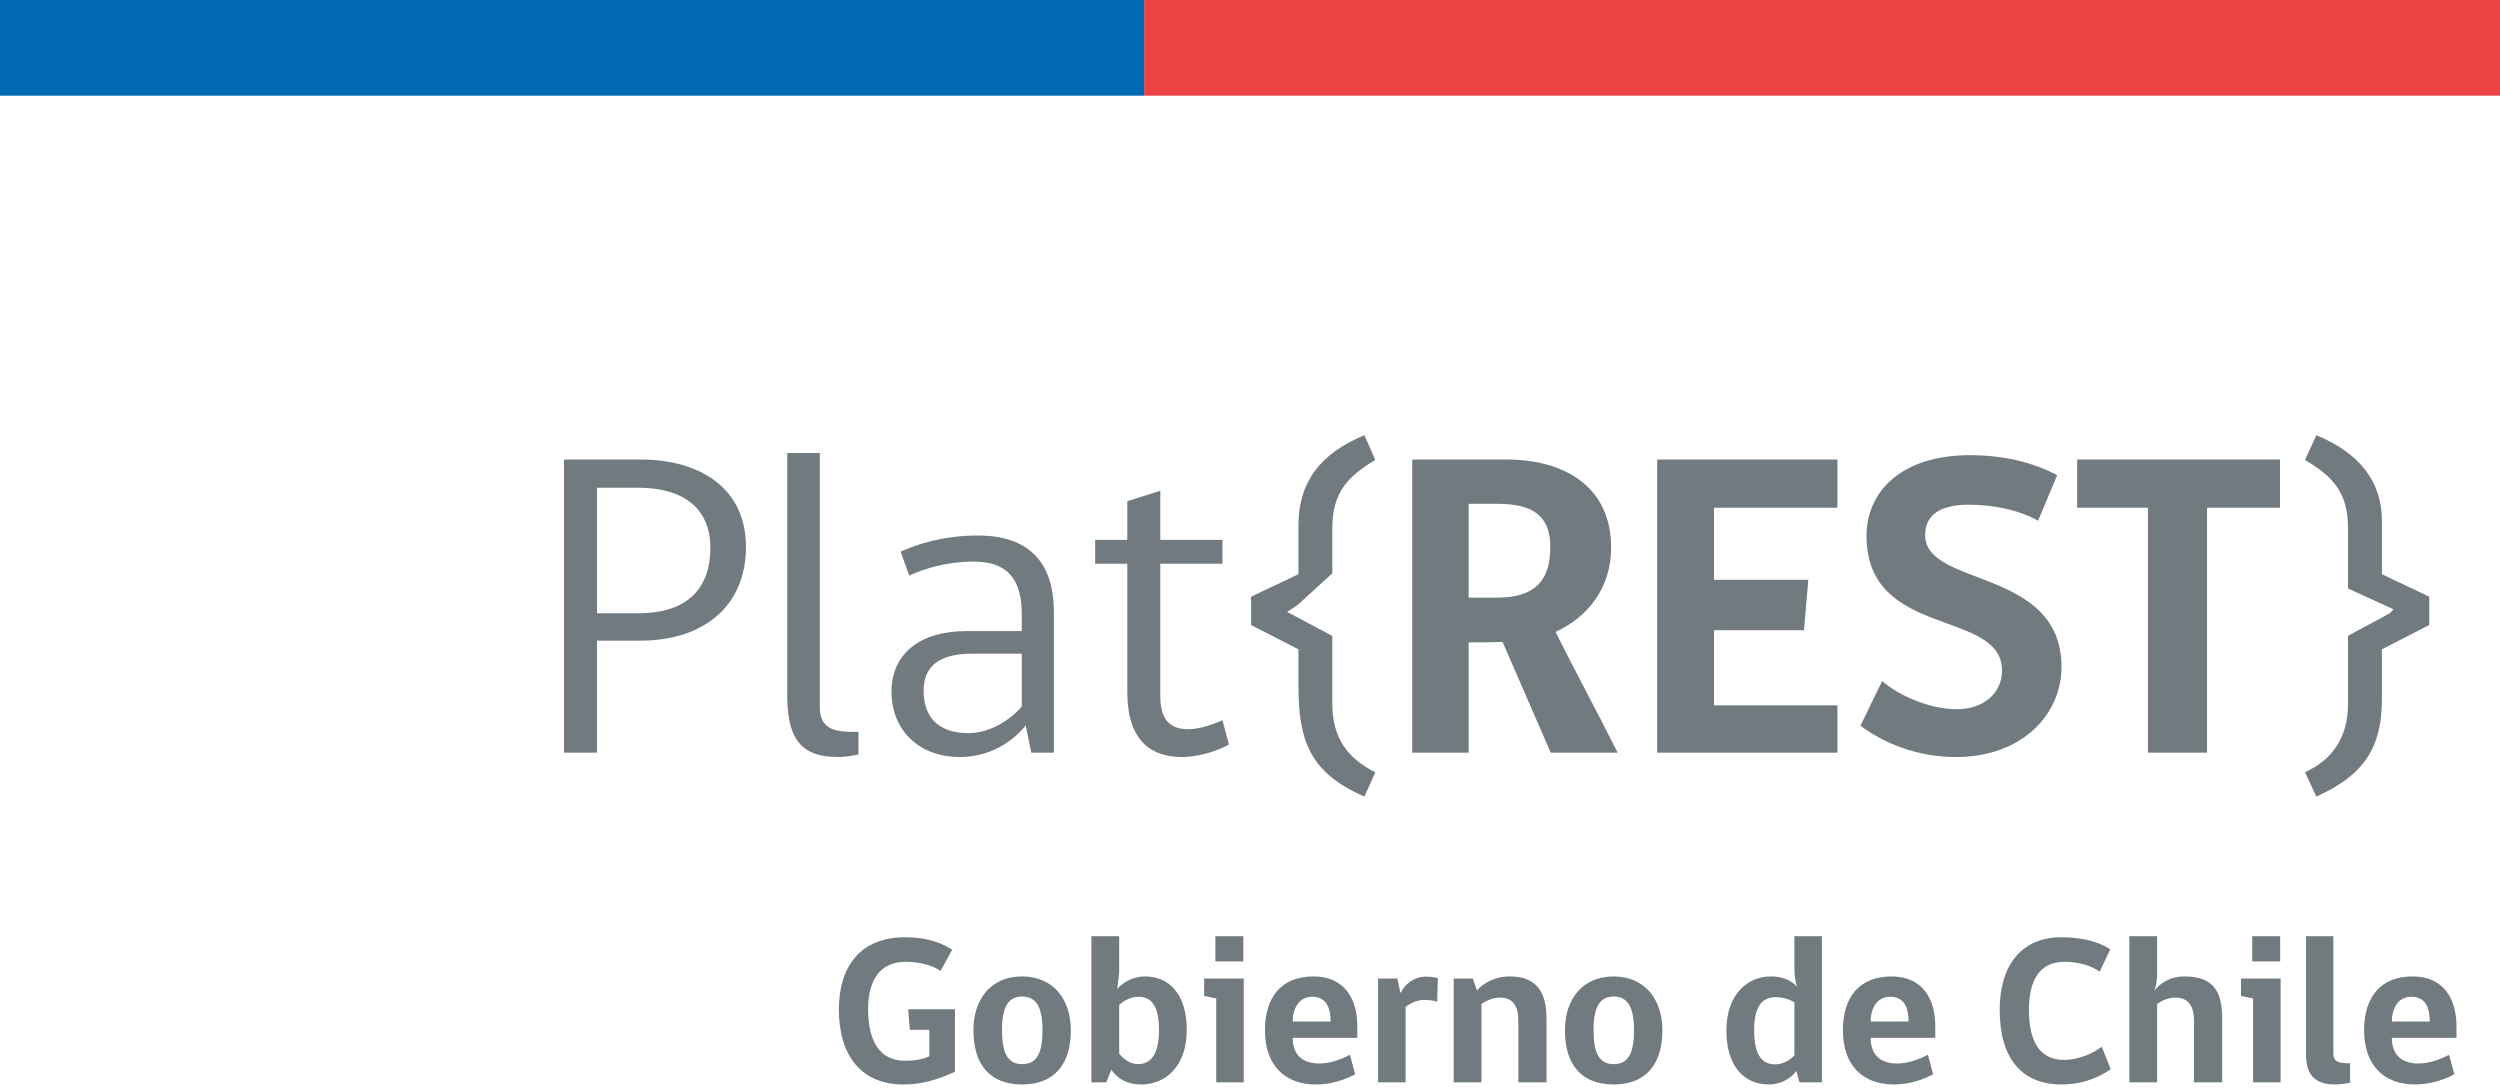
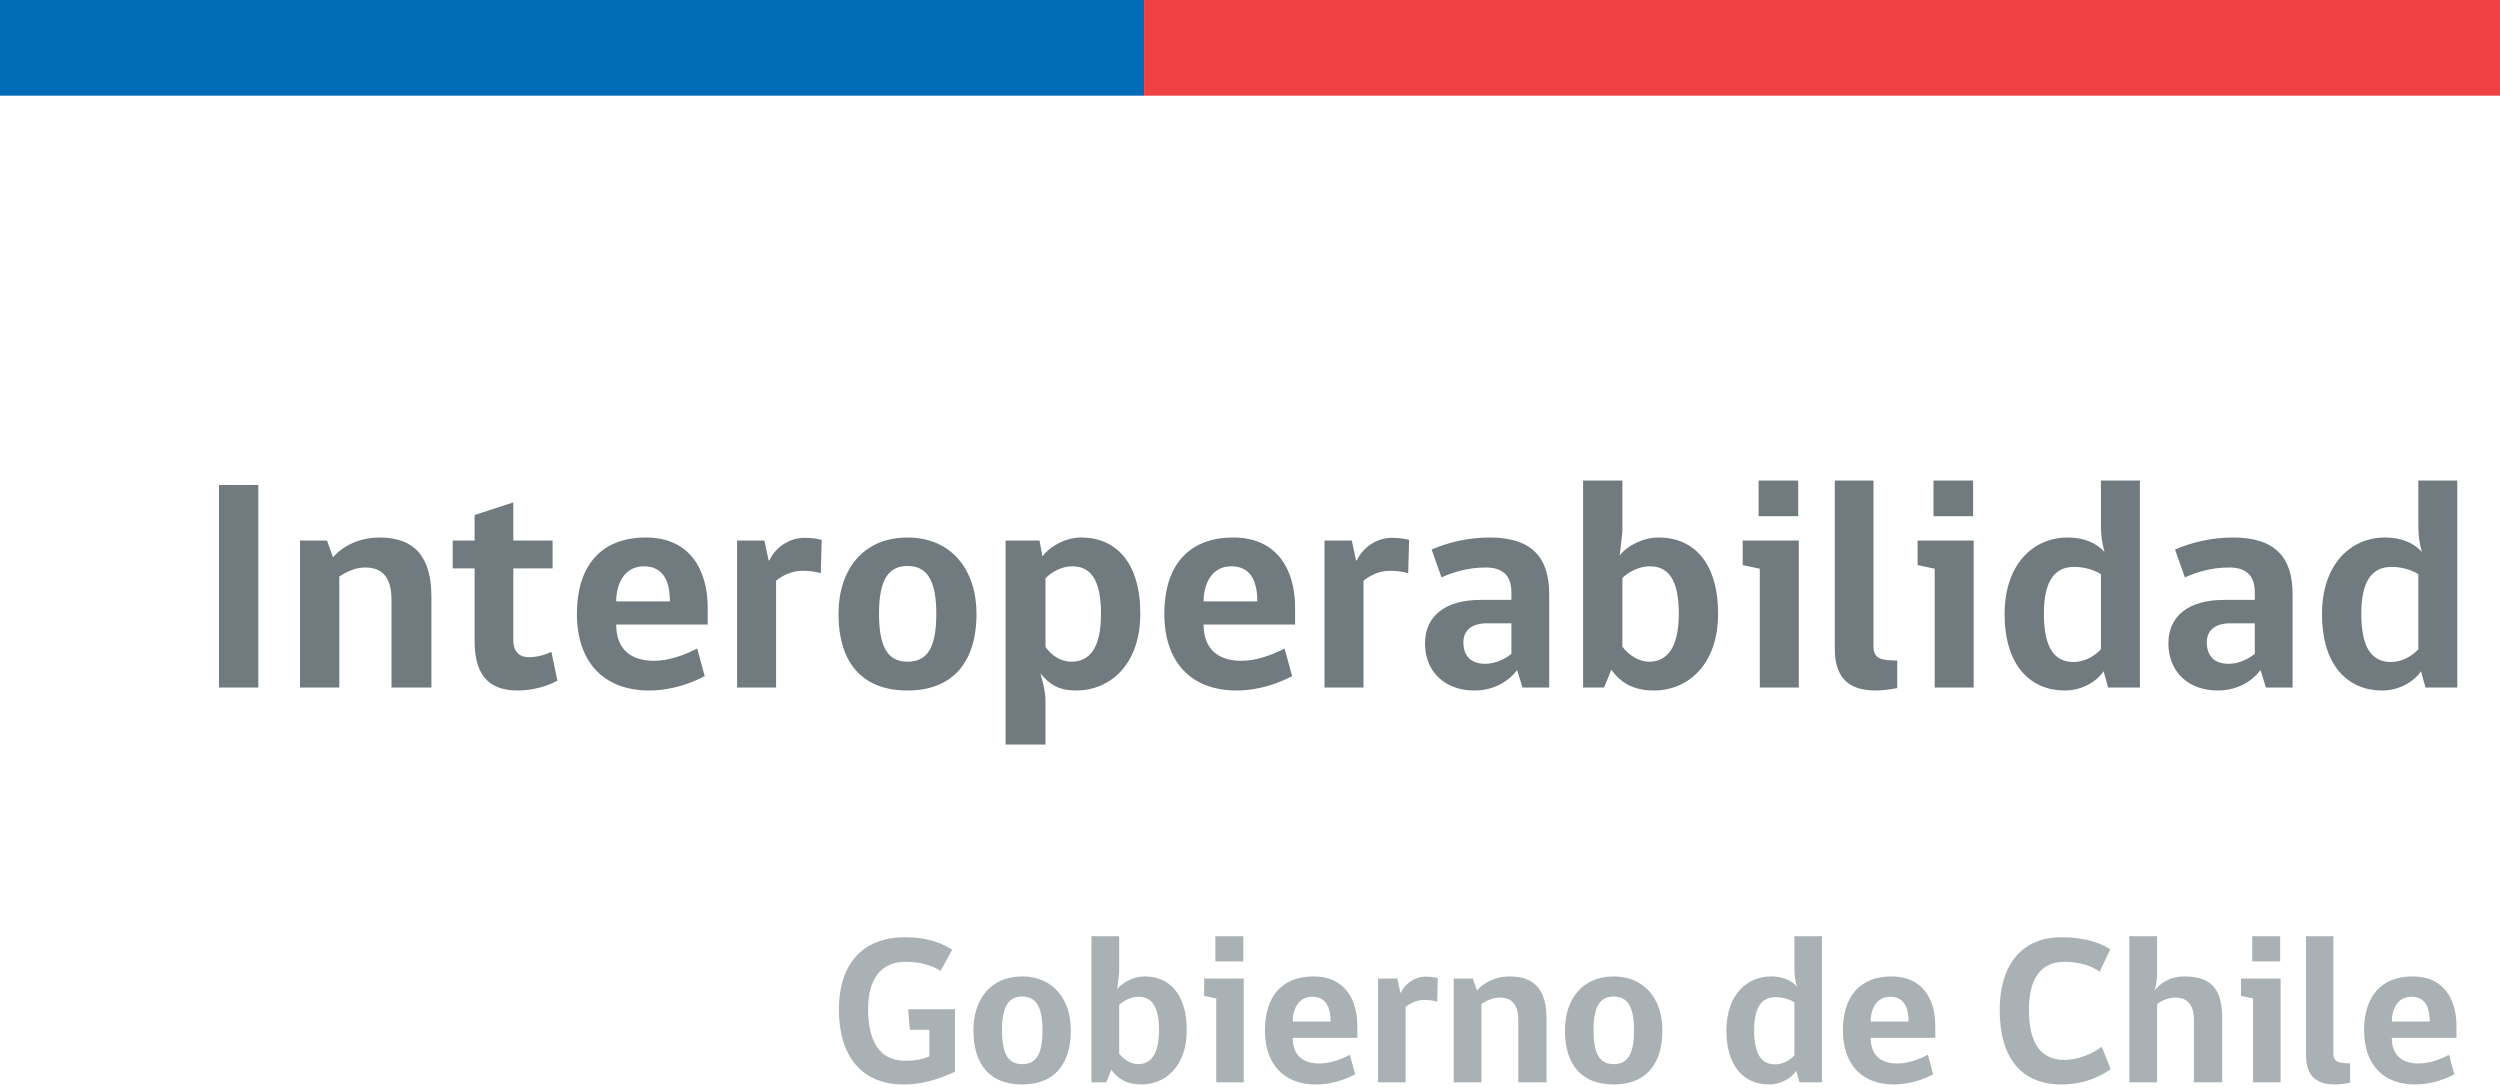
<svg xmlns="http://www.w3.org/2000/svg" width="200px" height="87px" viewBox="0 0 200 87" version="1.1">
  <defs />
-   <g id="Page-1" stroke="none" stroke-width="1" fill="none" fill-rule="evenodd">
-     <g id="logo">
-       <g id="Page-1">
-         <g id="logo">
-           <g id="Symbols">
-             <g id="header-esquemas">
-               <g id="header">
-                 <g id="logo-provisorio">
-                   <g id="Group">
-                     <rect id="Rectangle-66" fill="#0069B4" x="0" y="0" width="91.525" height="7.654" />
-                     <rect id="Rectangle-66-Copy" fill="#EC4244" x="91.525" y="0" width="108.475" height="7.654" />
-                     <path d="M51.269,36.762 L45.119,36.762 L45.119,60.215 L47.759,60.215 L47.759,51.251 L51.269,51.251 C56.098,51.251 59.677,48.645 59.677,43.745 C59.677,38.951 55.855,36.762 51.269,36.762 L51.269,36.762 Z M56.828,43.815 C56.828,47.359 54.674,49.062 51.095,49.062 L47.759,49.062 L47.759,39.02 L51.095,39.02 C54.465,39.02 56.828,40.514 56.828,43.815 L56.828,43.815 L56.828,43.815 Z M67.008,60.562 C67.842,60.562 68.676,60.354 68.676,60.354 L68.676,58.547 L68.12,58.547 C66.244,58.547 65.584,57.956 65.584,56.497 L65.584,36.24 L62.978,36.24 L62.978,55.524 C62.978,58.721 63.777,60.562 67.008,60.562 L67.008,60.562 L67.008,60.562 Z M84.312,60.215 L84.312,48.992 C84.312,44.927 82.262,42.842 78.231,42.842 C75.417,42.842 73.402,43.537 72.047,44.128 L72.742,46.039 C73.992,45.483 75.73,44.927 77.884,44.927 C80.455,44.927 81.741,46.178 81.741,49.131 L81.741,50.486 L77.328,50.486 C73.471,50.486 71.317,52.397 71.317,55.351 C71.317,58.234 73.332,60.562 76.807,60.562 C79.204,60.562 81.046,59.312 82.053,58.026 L82.505,60.215 L84.312,60.215 L84.312,60.215 Z M81.741,56.532 C80.733,57.679 79.135,58.651 77.467,58.651 C75,58.651 73.888,57.296 73.888,55.246 C73.888,53.544 74.861,52.293 77.745,52.293 L81.741,52.293 L81.741,56.532 L81.741,56.532 Z M98.314,59.555 L97.793,57.609 C97.237,57.887 95.986,58.339 95.083,58.339 C93.485,58.339 92.825,57.47 92.825,55.663 L92.825,45.101 L97.793,45.101 L97.793,43.19 L92.825,43.19 L92.825,39.263 L90.184,40.097 L90.184,43.19 L87.613,43.19 L87.613,45.101 L90.184,45.101 L90.184,55.351 C90.184,59.346 92.164,60.562 94.562,60.562 C95.952,60.562 97.585,60.006 98.314,59.555 L98.314,59.555 L98.314,59.555 Z M110.024,61.779 C107.8,60.667 106.584,59.034 106.584,56.289 L106.584,50.868 L102.97,48.957 L103.804,48.401 L106.584,45.865 L106.584,42.286 C106.584,39.506 107.696,38.186 110.024,36.796 L109.155,34.816 C105.542,36.31 103.874,38.638 103.874,42.043 L103.874,45.934 C102.623,46.56 101.337,47.116 100.086,47.741 L100.086,50 L103.874,51.945 L103.874,54.864 C103.874,59.346 104.847,61.848 109.155,63.724 L110.024,61.779 L110.024,61.779 Z" id="Plat{" fill="#717B7F" />
-                     <path d="M117.494,51.39 C118.467,51.39 119.162,51.39 120.204,51.355 L124.061,60.215 L129.412,60.215 C127.779,56.949 126.076,53.822 124.443,50.556 C127.084,49.34 128.891,46.977 128.891,43.815 C128.891,38.916 125.138,36.762 120.517,36.762 L112.977,36.762 L112.977,60.215 L117.494,60.215 L117.494,51.39 L117.494,51.39 Z M124.026,43.78 C124.026,46.456 122.775,47.811 119.787,47.811 L117.494,47.811 L117.494,40.306 L119.787,40.306 C122.532,40.306 124.026,41.174 124.026,43.78 L124.026,43.78 L124.026,43.78 Z M146.993,60.215 L146.993,56.428 L137.125,56.428 L137.125,50.417 L144.318,50.417 L144.665,46.386 L137.125,46.386 L137.125,40.618 L146.993,40.618 L146.993,36.762 L132.574,36.762 L132.574,60.215 L146.993,60.215 L146.993,60.215 Z M164.922,53.37 C164.922,45.379 154.012,47.012 154.012,42.807 C154.012,41.07 155.402,40.375 157.521,40.375 C159.675,40.375 161.76,40.896 163.046,41.661 L164.575,38.012 C162.664,37.005 160.336,36.414 157.591,36.414 C152.101,36.414 149.321,39.333 149.321,42.877 C149.321,51.146 160.162,48.679 160.162,53.648 C160.162,55.42 158.703,56.74 156.548,56.74 C154.394,56.74 151.927,55.663 150.572,54.482 L148.835,58.061 C150.711,59.451 153.352,60.562 156.479,60.562 C161.83,60.562 164.922,57.088 164.922,53.37 L164.922,53.37 L164.922,53.37 Z M182.399,40.618 L182.399,36.762 L166.173,36.762 L166.173,40.618 L171.836,40.618 L171.836,60.215 L176.562,60.215 L176.562,40.618 L182.399,40.618 L182.399,40.618 Z" id="REST" fill="#717B7F" />
-                     <path d="M194.34,47.741 C193.089,47.116 191.803,46.56 190.553,45.934 L190.553,41.695 C190.553,38.499 188.746,36.24 185.306,34.816 L184.403,36.796 C186.731,38.186 187.842,39.472 187.842,42.286 L187.842,47.081 L191.491,48.749 L191.178,49.062 C190.066,49.687 188.954,50.243 187.842,50.868 L187.842,56.289 C187.842,58.929 186.661,60.736 184.403,61.779 L185.306,63.724 C189.197,61.987 190.553,59.729 190.553,55.906 L190.553,51.945 L194.34,50 L194.34,47.741 Z" id="}" fill="#717B7F" />
-                     <path d="M76.398,80.741 L72.653,80.741 L72.788,82.385 L74.347,82.385 L74.347,84.504 C73.805,84.758 73.144,84.86 72.415,84.86 C70.449,84.86 69.449,83.419 69.449,80.724 C69.449,78.453 70.381,76.945 72.449,76.945 C73.602,76.945 74.602,77.233 75.246,77.674 L76.178,75.979 C75.28,75.402 74.144,74.979 72.415,74.979 C68.856,74.979 67.11,77.284 67.11,80.758 C67.11,84.385 68.856,86.758 72.263,86.758 C73.669,86.758 74.856,86.436 76.398,85.741 L76.398,80.741 L76.398,80.741 Z M81.771,78.114 C79.229,78.114 77.873,79.979 77.873,82.419 C77.873,85.267 79.28,86.758 81.771,86.758 C84.246,86.758 85.669,85.25 85.669,82.419 C85.669,79.979 84.28,78.114 81.771,78.114 L81.771,78.114 L81.771,78.114 Z M81.771,85.131 C80.686,85.131 80.161,84.351 80.161,82.419 C80.161,80.436 80.737,79.724 81.771,79.724 C82.805,79.724 83.398,80.419 83.398,82.419 C83.398,84.402 82.856,85.131 81.771,85.131 L81.771,85.131 L81.771,85.131 Z M89.534,77.792 L89.534,74.894 L87.314,74.894 L87.314,86.589 L88.5,86.589 L88.907,85.589 C89.432,86.301 90.127,86.758 91.314,86.758 C93.246,86.758 94.941,85.284 94.941,82.419 C94.941,79.504 93.534,78.114 91.585,78.114 C90.653,78.114 89.754,78.623 89.381,79.131 L89.534,77.792 L89.534,77.792 Z M89.534,80.402 C89.907,80.029 90.517,79.741 91.076,79.741 C92.093,79.741 92.72,80.436 92.72,82.419 C92.72,84.419 92.008,85.131 91.042,85.131 C90.449,85.131 89.873,84.741 89.534,84.284 L89.534,80.402 L89.534,80.402 Z M99.5,86.589 L99.5,78.284 L96.331,78.284 L96.331,79.674 L97.297,79.877 L97.297,86.589 L99.5,86.589 L99.5,86.589 Z M97.229,76.911 L99.466,76.911 L99.466,74.894 L97.229,74.894 L97.229,76.911 L97.229,76.911 Z M108.585,83.029 L108.585,82.063 C108.585,79.979 107.602,78.114 105.093,78.114 C102.432,78.114 101.195,79.86 101.195,82.419 C101.195,85.165 102.72,86.758 105.28,86.758 C106.585,86.758 107.72,86.318 108.415,85.945 L107.992,84.385 C107.263,84.758 106.398,85.08 105.551,85.08 C104.161,85.08 103.415,84.351 103.415,83.029 L108.585,83.029 L108.585,83.029 Z M106.449,81.724 L103.415,81.724 C103.415,80.741 103.873,79.741 104.975,79.741 C106.127,79.741 106.449,80.657 106.449,81.724 L106.449,81.724 L106.449,81.724 Z M115.025,78.25 C114.839,78.199 114.5,78.131 114.059,78.131 C113.076,78.131 112.331,78.809 112.076,79.402 L112.025,79.402 L111.788,78.284 L110.246,78.284 L110.246,86.589 L112.449,86.589 L112.449,80.555 C112.822,80.25 113.347,79.996 113.941,79.996 C114.314,79.996 114.703,80.046 114.975,80.131 L115.025,78.25 L115.025,78.25 Z M123.72,86.589 L123.72,81.453 C123.72,79.351 122.89,78.114 120.788,78.114 C119.551,78.114 118.636,78.674 118.161,79.233 L117.822,78.284 L116.297,78.284 L116.297,86.589 L118.517,86.589 L118.517,80.318 C118.907,80.063 119.398,79.809 119.975,79.809 C120.992,79.809 121.466,80.402 121.466,81.657 L121.466,86.589 L123.72,86.589 L123.72,86.589 Z M129.093,78.114 C126.551,78.114 125.195,79.979 125.195,82.419 C125.195,85.267 126.602,86.758 129.093,86.758 C131.568,86.758 132.992,85.25 132.992,82.419 C132.992,79.979 131.602,78.114 129.093,78.114 L129.093,78.114 L129.093,78.114 Z M129.093,85.131 C128.008,85.131 127.483,84.351 127.483,82.419 C127.483,80.436 128.059,79.724 129.093,79.724 C130.127,79.724 130.72,80.419 130.72,82.419 C130.72,84.402 130.178,85.131 129.093,85.131 L129.093,85.131 L129.093,85.131 Z M141.686,78.114 C139.669,78.114 138.11,79.69 138.11,82.436 C138.11,85.402 139.619,86.758 141.5,86.758 C142.568,86.758 143.364,86.182 143.703,85.674 L143.958,86.589 L145.754,86.589 L145.754,74.894 L143.551,74.894 L143.551,77.402 C143.551,78.029 143.619,78.453 143.754,78.928 C143.297,78.419 142.585,78.114 141.686,78.114 L141.686,78.114 L141.686,78.114 Z M143.551,84.436 C143.127,84.877 142.568,85.148 142.008,85.148 C140.958,85.148 140.331,84.402 140.331,82.419 C140.331,80.487 140.992,79.775 142.042,79.775 C142.686,79.775 143.212,79.979 143.551,80.182 L143.551,84.436 L143.551,84.436 Z M154.822,83.029 L154.822,82.063 C154.822,79.979 153.839,78.114 151.331,78.114 C148.669,78.114 147.432,79.86 147.432,82.419 C147.432,85.165 148.958,86.758 151.517,86.758 C152.822,86.758 153.958,86.318 154.653,85.945 L154.229,84.385 C153.5,84.758 152.636,85.08 151.788,85.08 C150.398,85.08 149.653,84.351 149.653,83.029 L154.822,83.029 L154.822,83.029 Z M152.686,81.724 L149.653,81.724 C149.653,80.741 150.11,79.741 151.212,79.741 C152.364,79.741 152.686,80.657 152.686,81.724 L152.686,81.724 L152.686,81.724 Z M168.856,85.538 L168.144,83.741 C167.364,84.318 166.246,84.792 165.127,84.792 C163.263,84.792 162.314,83.436 162.314,80.792 C162.314,78.284 163.263,76.945 165.161,76.945 C166.347,76.945 167.381,77.284 167.975,77.741 L168.822,75.945 C167.89,75.318 166.483,74.979 164.924,74.979 C161.686,74.979 159.975,77.25 159.975,80.809 C159.975,84.623 161.703,86.758 164.924,86.758 C166.432,86.758 167.72,86.318 168.856,85.538 L168.856,85.538 L168.856,85.538 Z M172.568,86.589 L172.568,80.318 C172.941,80.046 173.466,79.809 174.042,79.809 C175.042,79.809 175.517,80.453 175.517,81.64 L175.517,86.589 L177.771,86.589 L177.771,81.453 C177.771,79.351 177.11,78.114 174.737,78.114 C173.568,78.114 172.805,78.674 172.347,79.25 C172.449,78.996 172.568,78.538 172.568,77.962 L172.568,74.894 L170.347,74.894 L170.347,86.589 L172.568,86.589 L172.568,86.589 Z M182.449,86.589 L182.449,78.284 L179.28,78.284 L179.28,79.674 L180.246,79.877 L180.246,86.589 L182.449,86.589 L182.449,86.589 Z M180.178,76.911 L182.415,76.911 L182.415,74.894 L180.178,74.894 L180.178,76.911 L180.178,76.911 Z M186.788,86.758 C187.364,86.758 188.008,86.623 188.008,86.623 L188.008,85.063 C187.093,85.063 186.669,84.962 186.669,84.267 L186.669,74.894 L184.483,74.894 L184.483,84.385 C184.483,85.86 185.093,86.758 186.788,86.758 L186.788,86.758 L186.788,86.758 Z M196.517,83.029 L196.517,82.063 C196.517,79.979 195.534,78.114 193.025,78.114 C190.364,78.114 189.127,79.86 189.127,82.419 C189.127,85.165 190.653,86.758 193.212,86.758 C194.517,86.758 195.653,86.318 196.347,85.945 L195.924,84.385 C195.195,84.758 194.331,85.08 193.483,85.08 C192.093,85.08 191.347,84.351 191.347,83.029 L196.517,83.029 L196.517,83.029 Z M194.381,81.724 L191.347,81.724 C191.347,80.741 191.805,79.741 192.907,79.741 C194.059,79.741 194.381,80.657 194.381,81.724 L194.381,81.724 L194.381,81.724 Z" id="Gobierno-de-Chile" fill="#717B7F" />
-                   </g>
-                 </g>
-               </g>
-             </g>
-           </g>
-         </g>
+   <g id="Symbols" stroke="none" stroke-width="1" fill="none" fill-rule="evenodd">
+     <g id="logo-provisorio" transform="translate(0, 1)">
+       <g transform="translate(0, -1)">
+         <rect id="Rectangle-66" fill="#006CB7" x="0" y="0" width="91.525" height="7.654" />
+         <rect id="Rectangle-66-Copy" fill="#EF4144" x="91.525" y="0" width="108.475" height="7.654" />
+         <path d="M20.664,55 L20.664,38.8 L17.52,38.8 L17.52,55 L20.664,55 Z M34.512,55 L34.512,47.728 C34.512,44.752 33.336,43 30.36,43 C28.608,43 27.312,43.792 26.64,44.584 L26.16,43.24 L24,43.24 L24,55 L27.144,55 L27.144,46.12 C27.696,45.76 28.392,45.4 29.208,45.4 C30.648,45.4 31.32,46.24 31.32,48.016 L31.32,55 L34.512,55 Z M44.592,54.448 L44.112,52.144 C43.632,52.384 42.96,52.576 42.312,52.576 C41.472,52.576 41.064,52.048 41.064,51.232 L41.064,45.472 L44.208,45.472 L44.208,43.24 L41.064,43.24 L41.064,40.192 L37.968,41.2 L37.968,43.24 L36.216,43.24 L36.216,45.472 L37.968,45.472 L37.968,51.304 C37.968,54.256 39.336,55.24 41.424,55.24 C42.672,55.24 43.896,54.856 44.592,54.448 L44.592,54.448 Z M56.616,49.96 L56.616,48.592 C56.616,45.64 55.224,43 51.672,43 C47.904,43 46.152,45.472 46.152,49.096 C46.152,52.984 48.312,55.24 51.936,55.24 C53.784,55.24 55.392,54.616 56.376,54.088 L55.776,51.88 C54.744,52.408 53.52,52.864 52.32,52.864 C50.352,52.864 49.296,51.832 49.296,49.96 L56.616,49.96 Z M53.592,48.112 L49.296,48.112 C49.296,46.72 49.944,45.304 51.504,45.304 C53.136,45.304 53.592,46.6 53.592,48.112 L53.592,48.112 Z M65.736,43.192 C65.472,43.12 64.992,43.024 64.368,43.024 C62.976,43.024 61.92,43.984 61.56,44.824 L61.488,44.824 L61.152,43.24 L58.968,43.24 L58.968,55 L62.088,55 L62.088,46.456 C62.616,46.024 63.36,45.664 64.2,45.664 C64.728,45.664 65.28,45.736 65.664,45.856 L65.736,43.192 Z M72.6,43 C69,43 67.08,45.64 67.08,49.096 C67.08,53.128 69.072,55.24 72.6,55.24 C76.104,55.24 78.12,53.104 78.12,49.096 C78.12,45.64 76.152,43 72.6,43 L72.6,43 Z M72.6,52.936 C71.064,52.936 70.32,51.832 70.32,49.096 C70.32,46.288 71.136,45.28 72.6,45.28 C74.064,45.28 74.904,46.264 74.904,49.096 C74.904,51.904 74.136,52.936 72.6,52.936 L72.6,52.936 Z M83.232,53.872 C83.976,54.784 84.744,55.24 86.088,55.24 C88.824,55.24 91.224,53.152 91.224,49.096 C91.224,44.968 89.256,43 86.496,43 C85.176,43 83.928,43.768 83.4,44.512 L83.16,43.24 L80.448,43.24 L80.448,59.56 L83.64,59.56 L83.64,56.032 C83.64,55.168 83.232,53.872 83.232,53.872 L83.232,53.872 Z M83.64,46.264 C84.144,45.736 84.96,45.304 85.776,45.304 C87.192,45.304 88.08,46.288 88.08,49.096 C88.08,51.928 87.12,52.936 85.704,52.936 C84.864,52.936 84.12,52.432 83.64,51.76 L83.64,46.264 Z M103.608,49.96 L103.608,48.592 C103.608,45.64 102.216,43 98.664,43 C94.896,43 93.144,45.472 93.144,49.096 C93.144,52.984 95.304,55.24 98.928,55.24 C100.776,55.24 102.384,54.616 103.368,54.088 L102.768,51.88 C101.736,52.408 100.512,52.864 99.312,52.864 C97.344,52.864 96.288,51.832 96.288,49.96 L103.608,49.96 Z M100.584,48.112 L96.288,48.112 C96.288,46.72 96.936,45.304 98.496,45.304 C100.128,45.304 100.584,46.6 100.584,48.112 L100.584,48.112 Z M112.728,43.192 C112.464,43.12 111.984,43.024 111.36,43.024 C109.968,43.024 108.912,43.984 108.552,44.824 L108.48,44.824 L108.144,43.24 L105.96,43.24 L105.96,55 L109.08,55 L109.08,46.456 C109.608,46.024 110.352,45.664 111.192,45.664 C111.72,45.664 112.272,45.736 112.656,45.856 L112.728,43.192 Z M123.936,55 L123.936,47.536 C123.936,44.536 122.496,43 119.16,43 C117.312,43 115.704,43.456 114.528,43.96 L115.32,46.192 C116.28,45.76 117.456,45.4 118.848,45.4 C120.048,45.4 120.912,45.88 120.912,47.392 L120.912,47.992 L118.44,47.992 C115.608,47.992 114,49.288 114,51.472 C114,53.728 115.584,55.24 117.936,55.24 C119.592,55.24 120.768,54.424 121.368,53.608 L121.8,55 L123.936,55 Z M120.912,52.312 C120.336,52.768 119.568,53.104 118.824,53.104 C117.648,53.104 117.072,52.456 117.072,51.376 C117.072,50.488 117.672,49.864 118.968,49.864 L120.912,49.864 L120.912,52.312 Z M129.792,42.544 L129.792,38.44 L126.648,38.44 L126.648,55 L128.328,55 L128.904,53.584 C129.648,54.592 130.632,55.24 132.312,55.24 C135.048,55.24 137.448,53.152 137.448,49.096 C137.448,44.968 135.456,43 132.696,43 C131.376,43 130.104,43.72 129.576,44.44 L129.792,42.544 Z M129.792,46.24 C130.32,45.712 131.184,45.304 131.976,45.304 C133.416,45.304 134.304,46.288 134.304,49.096 C134.304,51.928 133.296,52.936 131.928,52.936 C131.088,52.936 130.272,52.384 129.792,51.736 L129.792,46.24 Z M143.904,55 L143.904,43.24 L139.416,43.24 L139.416,45.208 L140.784,45.496 L140.784,55 L143.904,55 Z M140.688,41.296 L143.856,41.296 L143.856,38.44 L140.688,38.44 L140.688,41.296 Z M150.048,55.24 C150.864,55.24 151.776,55.048 151.776,55.048 L151.776,52.84 C150.48,52.84 149.88,52.696 149.88,51.712 L149.88,38.44 L146.784,38.44 L146.784,51.88 C146.784,53.968 147.648,55.24 150.048,55.24 L150.048,55.24 Z M157.896,55 L157.896,43.24 L153.408,43.24 L153.408,45.208 L154.776,45.496 L154.776,55 L157.896,55 Z M154.68,41.296 L157.848,41.296 L157.848,38.44 L154.68,38.44 L154.68,41.296 Z M165.432,43 C162.576,43 160.368,45.232 160.368,49.12 C160.368,53.32 162.504,55.24 165.168,55.24 C166.68,55.24 167.808,54.424 168.288,53.704 L168.648,55 L171.192,55 L171.192,38.44 L168.072,38.44 L168.072,41.992 C168.072,42.88 168.168,43.48 168.36,44.152 C167.712,43.432 166.704,43 165.432,43 L165.432,43 Z M168.072,51.952 C167.472,52.576 166.68,52.96 165.888,52.96 C164.4,52.96 163.512,51.904 163.512,49.096 C163.512,46.36 164.448,45.352 165.936,45.352 C166.848,45.352 167.592,45.64 168.072,45.928 L168.072,51.952 Z M183.408,55 L183.408,47.536 C183.408,44.536 181.968,43 178.632,43 C176.784,43 175.176,43.456 174,43.96 L174.792,46.192 C175.752,45.76 176.928,45.4 178.32,45.4 C179.52,45.4 180.384,45.88 180.384,47.392 L180.384,47.992 L177.912,47.992 C175.08,47.992 173.472,49.288 173.472,51.472 C173.472,53.728 175.056,55.24 177.408,55.24 C179.064,55.24 180.24,54.424 180.84,53.608 L181.272,55 L183.408,55 Z M180.384,52.312 C179.808,52.768 179.04,53.104 178.296,53.104 C177.12,53.104 176.544,52.456 176.544,51.376 C176.544,50.488 177.144,49.864 178.44,49.864 L180.384,49.864 L180.384,52.312 Z M190.824,43 C187.968,43 185.76,45.232 185.76,49.12 C185.76,53.32 187.896,55.24 190.56,55.24 C192.072,55.24 193.2,54.424 193.68,53.704 L194.04,55 L196.584,55 L196.584,38.44 L193.464,38.44 L193.464,41.992 C193.464,42.88 193.56,43.48 193.752,44.152 C193.104,43.432 192.096,43 190.824,43 L190.824,43 Z M193.464,51.952 C192.864,52.576 192.072,52.96 191.28,52.96 C189.792,52.96 188.904,51.904 188.904,49.096 C188.904,46.36 189.84,45.352 191.328,45.352 C192.24,45.352 192.984,45.64 193.464,45.928 L193.464,51.952 Z" id="Interoperabilidad" fill="#717B7F" />
+         <path d="M76.398,80.741 L72.653,80.741 L72.788,82.385 L74.347,82.385 L74.347,84.504 C73.805,84.758 73.144,84.86 72.415,84.86 C70.449,84.86 69.449,83.419 69.449,80.724 C69.449,78.453 70.381,76.945 72.449,76.945 C73.602,76.945 74.602,77.233 75.246,77.674 L76.178,75.979 C75.28,75.402 74.144,74.979 72.415,74.979 C68.856,74.979 67.11,77.284 67.11,80.758 C67.11,84.385 68.856,86.758 72.263,86.758 C73.669,86.758 74.856,86.436 76.398,85.741 L76.398,80.741 Z M81.771,78.114 C79.229,78.114 77.873,79.979 77.873,82.419 C77.873,85.267 79.28,86.758 81.771,86.758 C84.246,86.758 85.669,85.25 85.669,82.419 C85.669,79.979 84.28,78.114 81.771,78.114 L81.771,78.114 Z M81.771,85.131 C80.686,85.131 80.161,84.351 80.161,82.419 C80.161,80.436 80.737,79.724 81.771,79.724 C82.805,79.724 83.398,80.419 83.398,82.419 C83.398,84.402 82.856,85.131 81.771,85.131 L81.771,85.131 Z M89.534,77.792 L89.534,74.894 L87.314,74.894 L87.314,86.589 L88.5,86.589 L88.907,85.589 C89.432,86.301 90.127,86.758 91.314,86.758 C93.246,86.758 94.941,85.284 94.941,82.419 C94.941,79.504 93.534,78.114 91.585,78.114 C90.653,78.114 89.754,78.623 89.381,79.131 L89.534,77.792 Z M89.534,80.402 C89.907,80.029 90.517,79.741 91.076,79.741 C92.093,79.741 92.72,80.436 92.72,82.419 C92.72,84.419 92.008,85.131 91.042,85.131 C90.449,85.131 89.873,84.741 89.534,84.284 L89.534,80.402 Z M99.5,86.589 L99.5,78.284 L96.331,78.284 L96.331,79.674 L97.297,79.877 L97.297,86.589 L99.5,86.589 Z M97.229,76.911 L99.466,76.911 L99.466,74.894 L97.229,74.894 L97.229,76.911 Z M108.585,83.029 L108.585,82.063 C108.585,79.979 107.602,78.114 105.093,78.114 C102.432,78.114 101.195,79.86 101.195,82.419 C101.195,85.165 102.72,86.758 105.28,86.758 C106.585,86.758 107.72,86.318 108.415,85.945 L107.992,84.385 C107.263,84.758 106.398,85.08 105.551,85.08 C104.161,85.08 103.415,84.351 103.415,83.029 L108.585,83.029 Z M106.449,81.724 L103.415,81.724 C103.415,80.741 103.873,79.741 104.975,79.741 C106.127,79.741 106.449,80.657 106.449,81.724 L106.449,81.724 Z M115.025,78.25 C114.839,78.199 114.5,78.131 114.059,78.131 C113.076,78.131 112.331,78.809 112.076,79.402 L112.025,79.402 L111.788,78.284 L110.246,78.284 L110.246,86.589 L112.449,86.589 L112.449,80.555 C112.822,80.25 113.347,79.996 113.941,79.996 C114.314,79.996 114.703,80.046 114.975,80.131 L115.025,78.25 Z M123.72,86.589 L123.72,81.453 C123.72,79.351 122.89,78.114 120.788,78.114 C119.551,78.114 118.636,78.674 118.161,79.233 L117.822,78.284 L116.297,78.284 L116.297,86.589 L118.517,86.589 L118.517,80.318 C118.907,80.063 119.398,79.809 119.975,79.809 C120.992,79.809 121.466,80.402 121.466,81.657 L121.466,86.589 L123.72,86.589 Z M129.093,78.114 C126.551,78.114 125.195,79.979 125.195,82.419 C125.195,85.267 126.602,86.758 129.093,86.758 C131.568,86.758 132.992,85.25 132.992,82.419 C132.992,79.979 131.602,78.114 129.093,78.114 L129.093,78.114 Z M129.093,85.131 C128.008,85.131 127.483,84.351 127.483,82.419 C127.483,80.436 128.059,79.724 129.093,79.724 C130.127,79.724 130.72,80.419 130.72,82.419 C130.72,84.402 130.178,85.131 129.093,85.131 L129.093,85.131 Z M141.686,78.114 C139.669,78.114 138.11,79.69 138.11,82.436 C138.11,85.402 139.619,86.758 141.5,86.758 C142.568,86.758 143.364,86.182 143.703,85.674 L143.958,86.589 L145.754,86.589 L145.754,74.894 L143.551,74.894 L143.551,77.402 C143.551,78.029 143.619,78.453 143.754,78.928 C143.297,78.419 142.585,78.114 141.686,78.114 L141.686,78.114 Z M143.551,84.436 C143.127,84.877 142.568,85.148 142.008,85.148 C140.958,85.148 140.331,84.402 140.331,82.419 C140.331,80.487 140.992,79.775 142.042,79.775 C142.686,79.775 143.212,79.979 143.551,80.182 L143.551,84.436 Z M154.822,83.029 L154.822,82.063 C154.822,79.979 153.839,78.114 151.331,78.114 C148.669,78.114 147.432,79.86 147.432,82.419 C147.432,85.165 148.958,86.758 151.517,86.758 C152.822,86.758 153.958,86.318 154.653,85.945 L154.229,84.385 C153.5,84.758 152.636,85.08 151.788,85.08 C150.398,85.08 149.653,84.351 149.653,83.029 L154.822,83.029 Z M152.686,81.724 L149.653,81.724 C149.653,80.741 150.11,79.741 151.212,79.741 C152.364,79.741 152.686,80.657 152.686,81.724 L152.686,81.724 Z M168.856,85.538 L168.144,83.741 C167.364,84.318 166.246,84.792 165.127,84.792 C163.263,84.792 162.314,83.436 162.314,80.792 C162.314,78.284 163.263,76.945 165.161,76.945 C166.347,76.945 167.381,77.284 167.975,77.741 L168.822,75.945 C167.89,75.318 166.483,74.979 164.924,74.979 C161.686,74.979 159.975,77.25 159.975,80.809 C159.975,84.623 161.703,86.758 164.924,86.758 C166.432,86.758 167.72,86.318 168.856,85.538 L168.856,85.538 Z M172.568,86.589 L172.568,80.318 C172.941,80.046 173.466,79.809 174.042,79.809 C175.042,79.809 175.517,80.453 175.517,81.64 L175.517,86.589 L177.771,86.589 L177.771,81.453 C177.771,79.351 177.11,78.114 174.737,78.114 C173.568,78.114 172.805,78.674 172.347,79.25 C172.449,78.996 172.568,78.538 172.568,77.962 L172.568,74.894 L170.347,74.894 L170.347,86.589 L172.568,86.589 Z M182.449,86.589 L182.449,78.284 L179.28,78.284 L179.28,79.674 L180.246,79.877 L180.246,86.589 L182.449,86.589 Z M180.178,76.911 L182.415,76.911 L182.415,74.894 L180.178,74.894 L180.178,76.911 Z M186.788,86.758 C187.364,86.758 188.008,86.623 188.008,86.623 L188.008,85.063 C187.093,85.063 186.669,84.962 186.669,84.267 L186.669,74.894 L184.483,74.894 L184.483,84.385 C184.483,85.86 185.093,86.758 186.788,86.758 L186.788,86.758 Z M196.517,83.029 L196.517,82.063 C196.517,79.979 195.534,78.114 193.025,78.114 C190.364,78.114 189.127,79.86 189.127,82.419 C189.127,85.165 190.653,86.758 193.212,86.758 C194.517,86.758 195.653,86.318 196.347,85.945 L195.924,84.385 C195.195,84.758 194.331,85.08 193.483,85.08 C192.093,85.08 191.347,84.351 191.347,83.029 L196.517,83.029 Z M194.381,81.724 L191.347,81.724 C191.347,80.741 191.805,79.741 192.907,79.741 C194.059,79.741 194.381,80.657 194.381,81.724 L194.381,81.724 Z" id="Gobierno-de-Chile" fill="#AAB1B5" />
      </g>
    </g>
  </g>
</svg>
